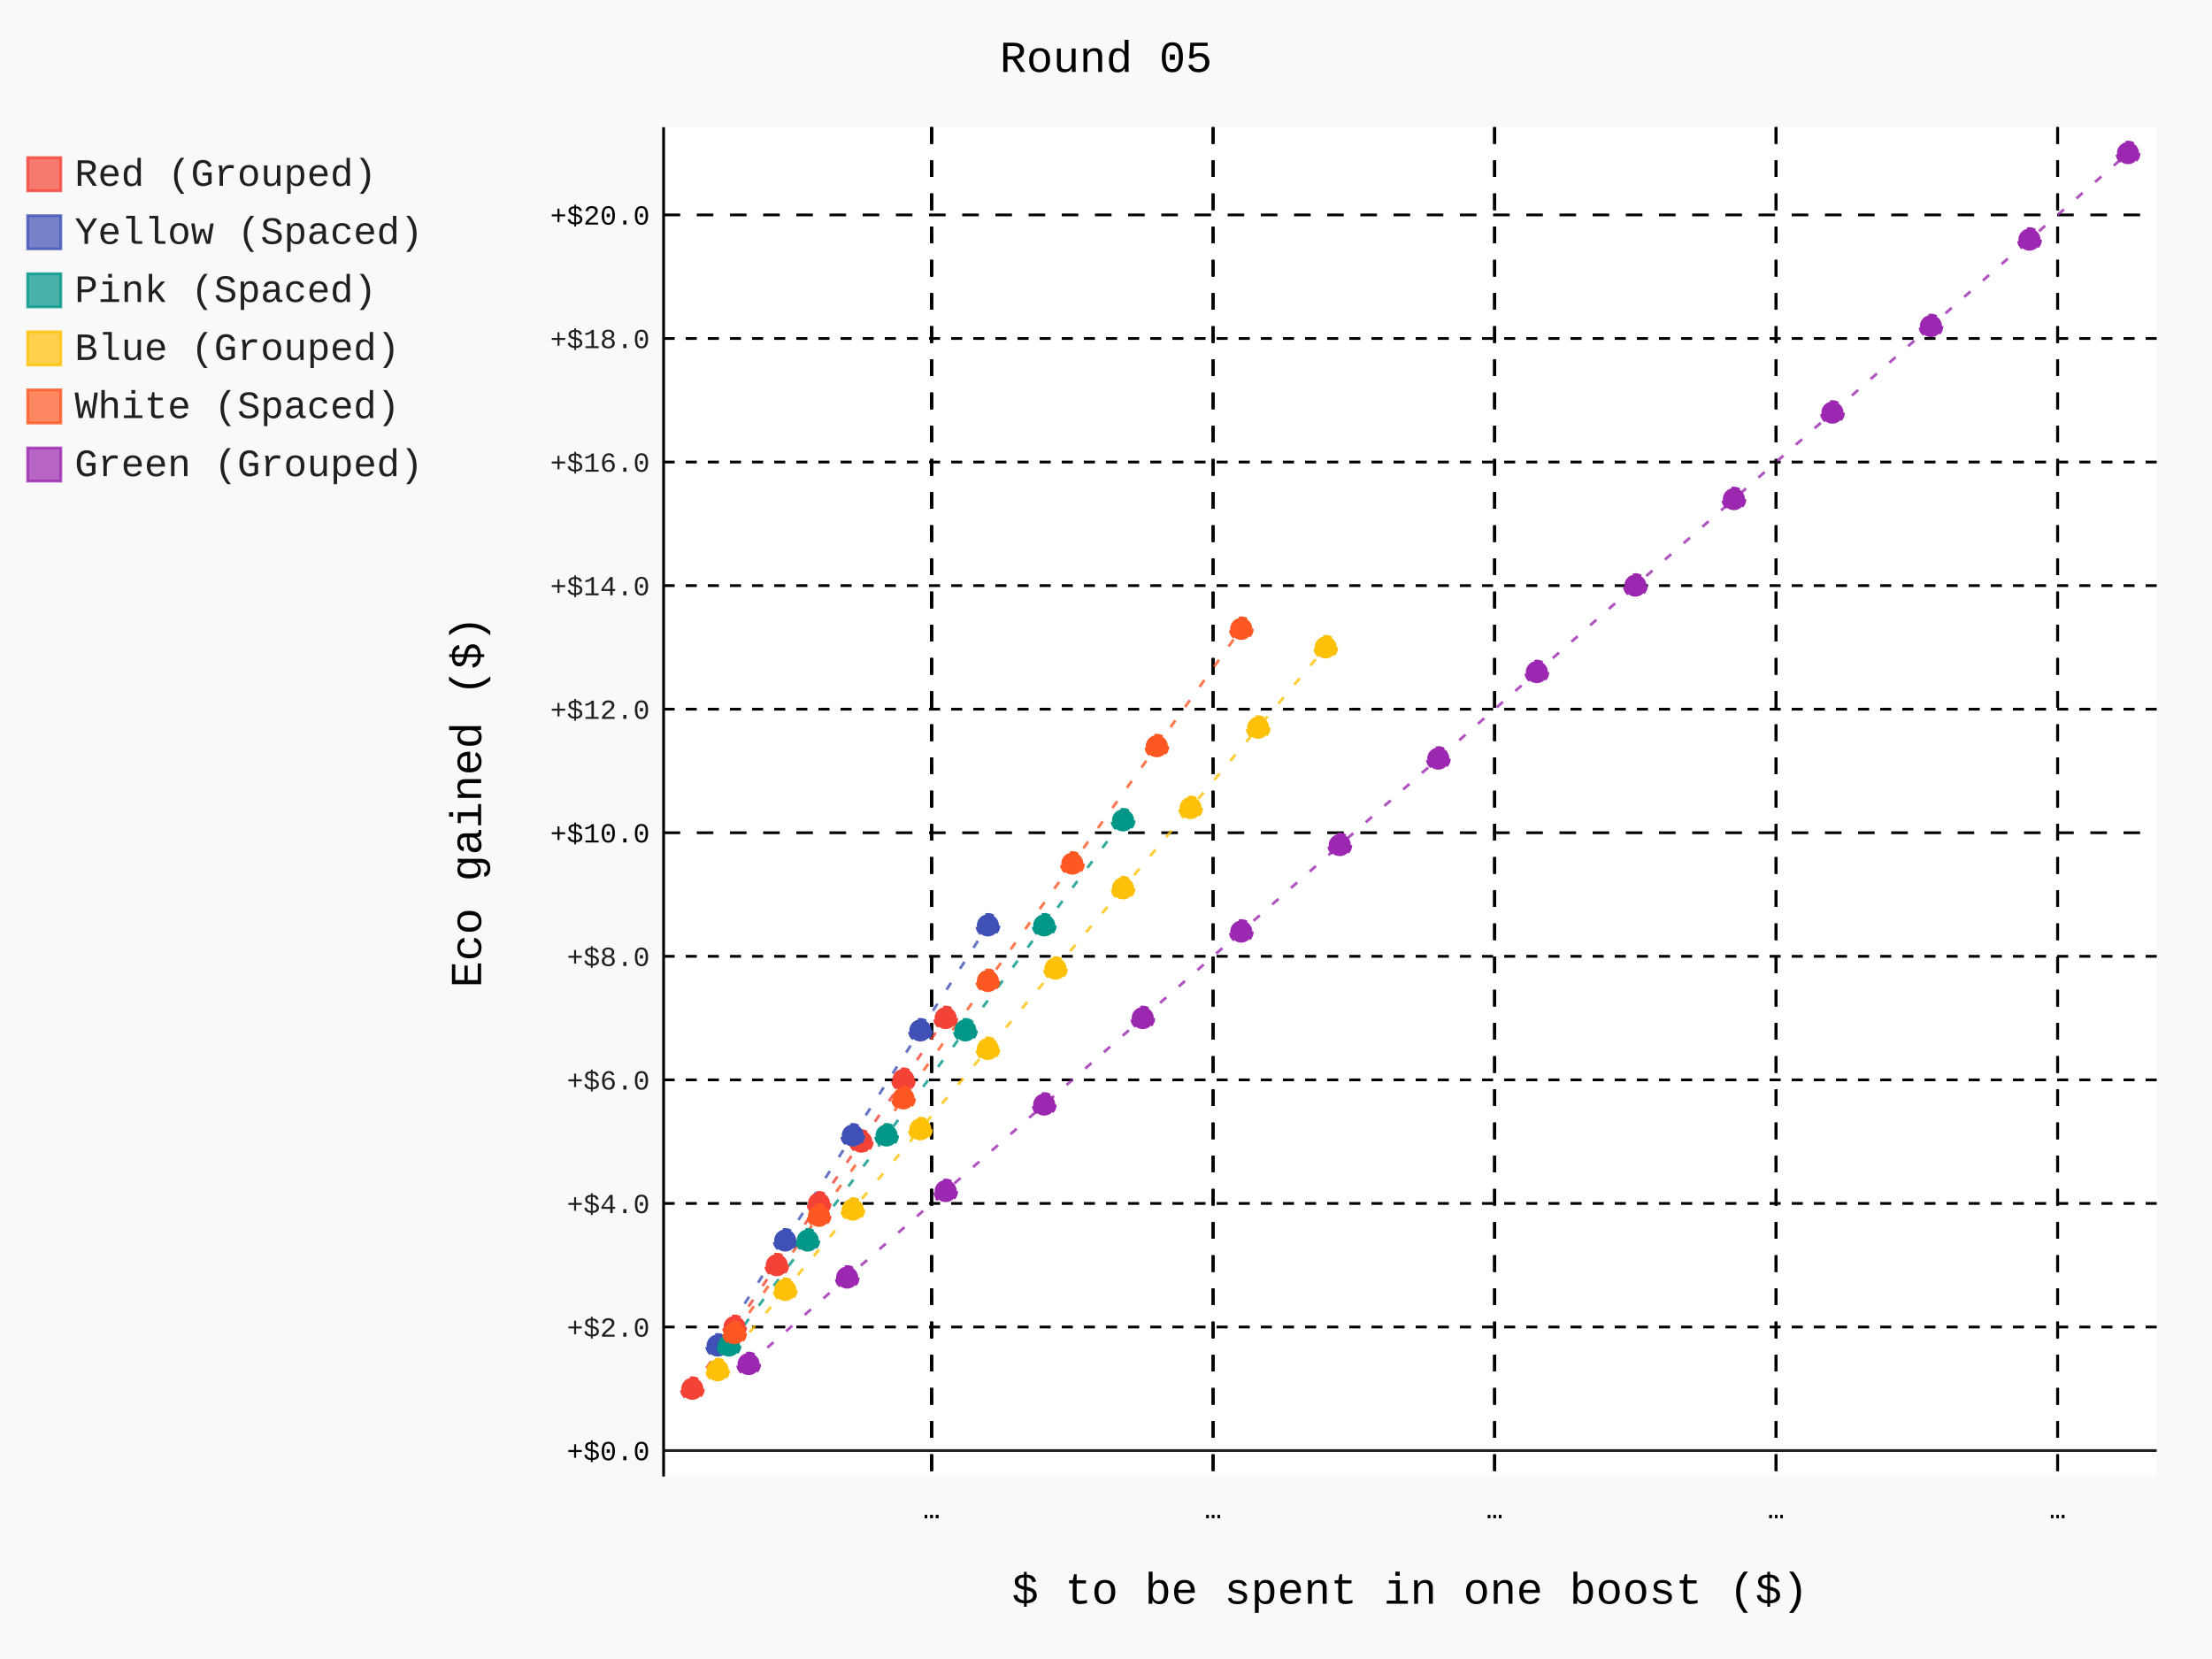
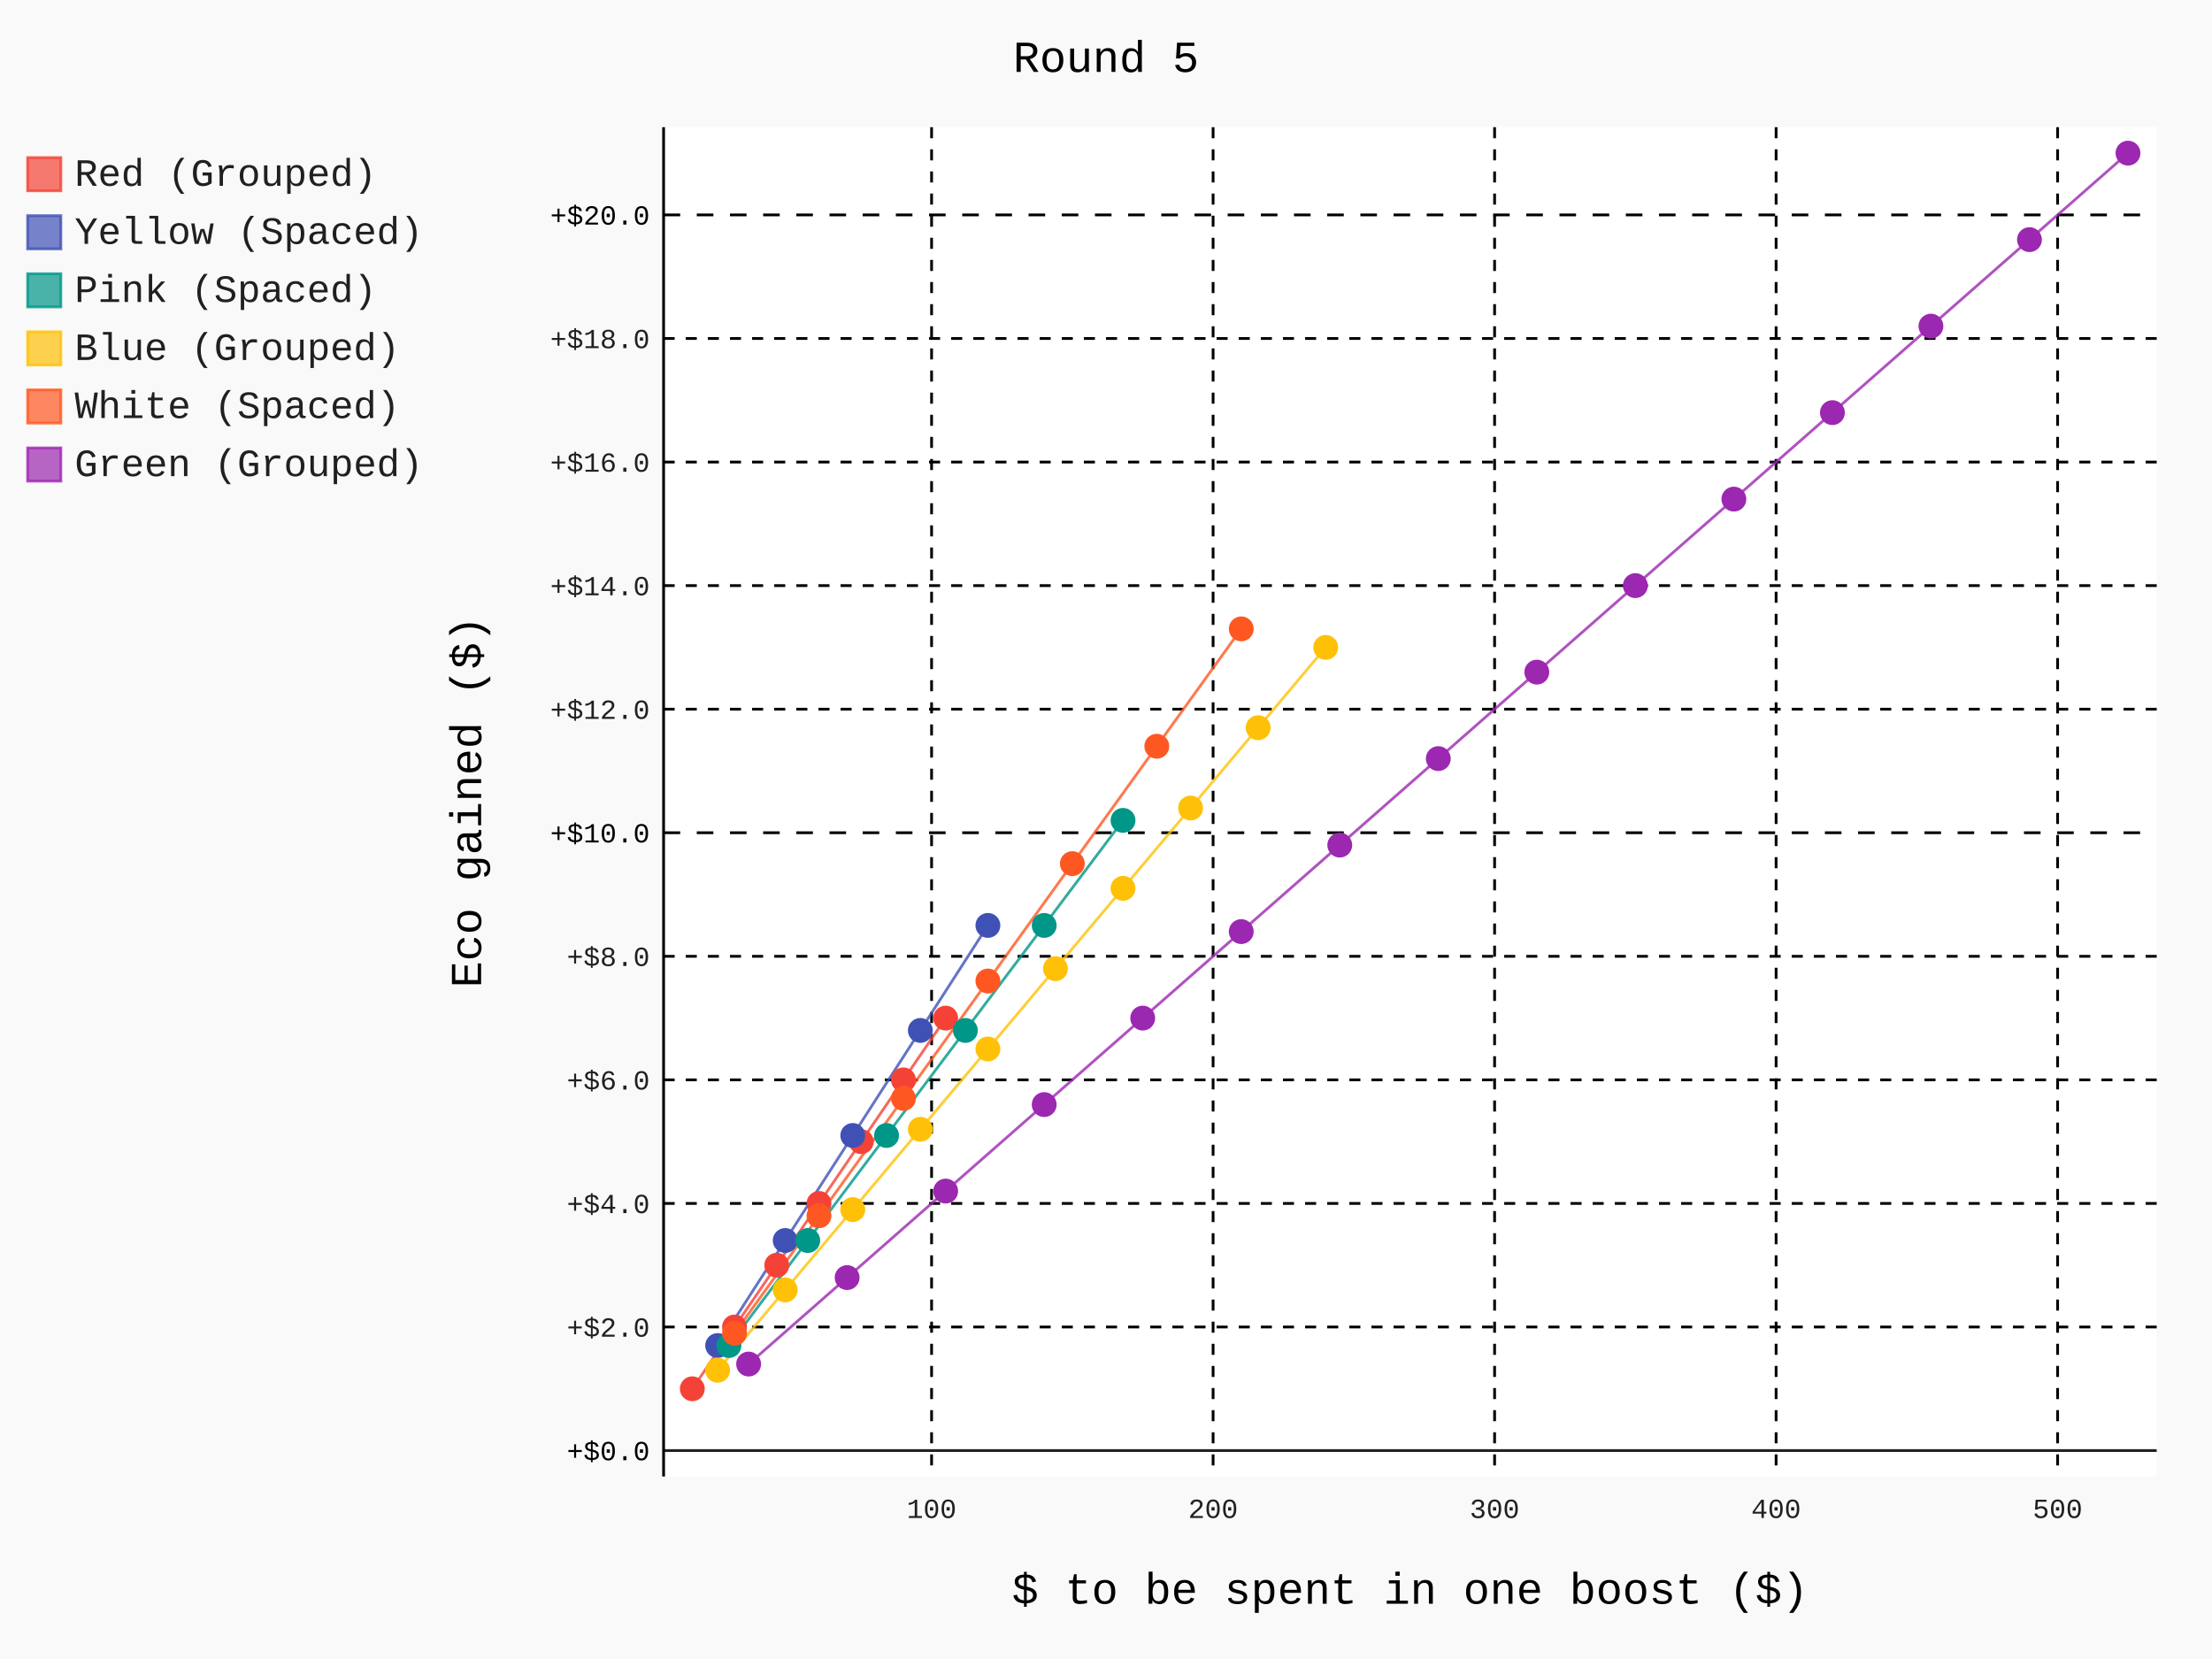
- <svg xmlns="http://www.w3.org/2000/svg" id="chart-0508ddb4-b96b-42a3-a443-8a4f423b313d" class="pygal-chart" viewBox="0 0 800 600">
+ <svg xmlns="http://www.w3.org/2000/svg" id="chart-397da09c-2a18-487a-b674-3629f7e7b02f" class="pygal-chart" viewBox="0 0 800 600">
  <defs>
-     <style type="text/css">#chart-0508ddb4-b96b-42a3-a443-8a4f423b313d{-webkit-user-select:none;-webkit-font-smoothing:antialiased;font-family:Consolas,"Liberation Mono",Menlo,Courier,monospace}#chart-0508ddb4-b96b-42a3-a443-8a4f423b313d .title{font-family:Consolas,"Liberation Mono",Menlo,Courier,monospace;font-size:16px}#chart-0508ddb4-b96b-42a3-a443-8a4f423b313d .legends .legend text{font-family:Consolas,"Liberation Mono",Menlo,Courier,monospace;font-size:14px}#chart-0508ddb4-b96b-42a3-a443-8a4f423b313d .axis text{font-family:Consolas,"Liberation Mono",Menlo,Courier,monospace;font-size:10px}#chart-0508ddb4-b96b-42a3-a443-8a4f423b313d .axis text.major{font-family:Consolas,"Liberation Mono",Menlo,Courier,monospace;font-size:10px}#chart-0508ddb4-b96b-42a3-a443-8a4f423b313d .text-overlay text.value{font-family:Consolas,"Liberation Mono",Menlo,Courier,monospace;font-size:16px}#chart-0508ddb4-b96b-42a3-a443-8a4f423b313d .text-overlay text.label{font-family:Consolas,"Liberation Mono",Menlo,Courier,monospace;font-size:10px}#chart-0508ddb4-b96b-42a3-a443-8a4f423b313d .tooltip{font-family:Consolas,"Liberation Mono",Menlo,Courier,monospace;font-size:14px}#chart-0508ddb4-b96b-42a3-a443-8a4f423b313d text.no_data{font-family:Consolas,"Liberation Mono",Menlo,Courier,monospace;font-size:64px}
- #chart-0508ddb4-b96b-42a3-a443-8a4f423b313d{background-color:rgba(249,249,249,1)}#chart-0508ddb4-b96b-42a3-a443-8a4f423b313d path,#chart-0508ddb4-b96b-42a3-a443-8a4f423b313d line,#chart-0508ddb4-b96b-42a3-a443-8a4f423b313d rect,#chart-0508ddb4-b96b-42a3-a443-8a4f423b313d circle{-webkit-transition:150ms;-moz-transition:150ms;transition:150ms}#chart-0508ddb4-b96b-42a3-a443-8a4f423b313d .graph &gt; .background{fill:rgba(249,249,249,1)}#chart-0508ddb4-b96b-42a3-a443-8a4f423b313d .plot &gt; .background{fill:rgba(255,255,255,1)}#chart-0508ddb4-b96b-42a3-a443-8a4f423b313d .graph{fill:rgba(0,0,0,.87)}#chart-0508ddb4-b96b-42a3-a443-8a4f423b313d text.no_data{fill:rgba(0,0,0,1)}#chart-0508ddb4-b96b-42a3-a443-8a4f423b313d .title{fill:rgba(0,0,0,1)}#chart-0508ddb4-b96b-42a3-a443-8a4f423b313d .legends .legend text{fill:rgba(0,0,0,.87)}#chart-0508ddb4-b96b-42a3-a443-8a4f423b313d .legends .legend:hover text{fill:rgba(0,0,0,1)}#chart-0508ddb4-b96b-42a3-a443-8a4f423b313d .axis .line{stroke:rgba(0,0,0,1)}#chart-0508ddb4-b96b-42a3-a443-8a4f423b313d .axis .guide.line{stroke:rgba(0,0,0,.54)}#chart-0508ddb4-b96b-42a3-a443-8a4f423b313d .axis .major.line{stroke:rgba(0,0,0,.87)}#chart-0508ddb4-b96b-42a3-a443-8a4f423b313d .axis text.major{fill:rgba(0,0,0,1)}#chart-0508ddb4-b96b-42a3-a443-8a4f423b313d .axis.y .guides:hover .guide.line,#chart-0508ddb4-b96b-42a3-a443-8a4f423b313d .line-graph .axis.x .guides:hover .guide.line,#chart-0508ddb4-b96b-42a3-a443-8a4f423b313d .stackedline-graph .axis.x .guides:hover .guide.line,#chart-0508ddb4-b96b-42a3-a443-8a4f423b313d .xy-graph .axis.x .guides:hover .guide.line{stroke:rgba(0,0,0,1)}#chart-0508ddb4-b96b-42a3-a443-8a4f423b313d .axis .guides:hover text{fill:rgba(0,0,0,1)}#chart-0508ddb4-b96b-42a3-a443-8a4f423b313d .reactive{fill-opacity:.7;stroke-opacity:.8;stroke-width:1}#chart-0508ddb4-b96b-42a3-a443-8a4f423b313d .ci{stroke:rgba(0,0,0,.87)}#chart-0508ddb4-b96b-42a3-a443-8a4f423b313d .reactive.active,#chart-0508ddb4-b96b-42a3-a443-8a4f423b313d .active .reactive{fill-opacity:.8;stroke-opacity:.9;stroke-width:4}#chart-0508ddb4-b96b-42a3-a443-8a4f423b313d .ci .reactive.active{stroke-width:1.5}#chart-0508ddb4-b96b-42a3-a443-8a4f423b313d .series text{fill:rgba(0,0,0,1)}#chart-0508ddb4-b96b-42a3-a443-8a4f423b313d .tooltip rect{fill:rgba(255,255,255,1);stroke:rgba(0,0,0,1);-webkit-transition:opacity 150ms;-moz-transition:opacity 150ms;transition:opacity 150ms}#chart-0508ddb4-b96b-42a3-a443-8a4f423b313d .tooltip .label{fill:rgba(0,0,0,.87)}#chart-0508ddb4-b96b-42a3-a443-8a4f423b313d .tooltip .label{fill:rgba(0,0,0,.87)}#chart-0508ddb4-b96b-42a3-a443-8a4f423b313d .tooltip .legend{font-size:.8em;fill:rgba(0,0,0,.54)}#chart-0508ddb4-b96b-42a3-a443-8a4f423b313d .tooltip .x_label{font-size:.6em;fill:rgba(0,0,0,1)}#chart-0508ddb4-b96b-42a3-a443-8a4f423b313d .tooltip .xlink{font-size:.5em;text-decoration:underline}#chart-0508ddb4-b96b-42a3-a443-8a4f423b313d .tooltip .value{font-size:1.5em}#chart-0508ddb4-b96b-42a3-a443-8a4f423b313d .bound{font-size:.5em}#chart-0508ddb4-b96b-42a3-a443-8a4f423b313d .max-value{font-size:.75em;fill:rgba(0,0,0,.54)}#chart-0508ddb4-b96b-42a3-a443-8a4f423b313d .map-element{fill:rgba(255,255,255,1);stroke:rgba(0,0,0,.54) !important}#chart-0508ddb4-b96b-42a3-a443-8a4f423b313d .map-element .reactive{fill-opacity:inherit;stroke-opacity:inherit}#chart-0508ddb4-b96b-42a3-a443-8a4f423b313d .color-0,#chart-0508ddb4-b96b-42a3-a443-8a4f423b313d .color-0 a:visited{stroke:#F44336;fill:#F44336}#chart-0508ddb4-b96b-42a3-a443-8a4f423b313d .color-1,#chart-0508ddb4-b96b-42a3-a443-8a4f423b313d .color-1 a:visited{stroke:#3F51B5;fill:#3F51B5}#chart-0508ddb4-b96b-42a3-a443-8a4f423b313d .color-2,#chart-0508ddb4-b96b-42a3-a443-8a4f423b313d .color-2 a:visited{stroke:#009688;fill:#009688}#chart-0508ddb4-b96b-42a3-a443-8a4f423b313d .color-3,#chart-0508ddb4-b96b-42a3-a443-8a4f423b313d .color-3 a:visited{stroke:#FFC107;fill:#FFC107}#chart-0508ddb4-b96b-42a3-a443-8a4f423b313d .color-4,#chart-0508ddb4-b96b-42a3-a443-8a4f423b313d .color-4 a:visited{stroke:#FF5722;fill:#FF5722}#chart-0508ddb4-b96b-42a3-a443-8a4f423b313d .color-5,#chart-0508ddb4-b96b-42a3-a443-8a4f423b313d .color-5 a:visited{stroke:#9C27B0;fill:#9C27B0}#chart-0508ddb4-b96b-42a3-a443-8a4f423b313d .text-overlay .color-0 text{fill:black}#chart-0508ddb4-b96b-42a3-a443-8a4f423b313d .text-overlay .color-1 text{fill:black}#chart-0508ddb4-b96b-42a3-a443-8a4f423b313d .text-overlay .color-2 text{fill:black}#chart-0508ddb4-b96b-42a3-a443-8a4f423b313d .text-overlay .color-3 text{fill:black}#chart-0508ddb4-b96b-42a3-a443-8a4f423b313d .text-overlay .color-4 text{fill:black}#chart-0508ddb4-b96b-42a3-a443-8a4f423b313d .text-overlay .color-5 text{fill:black}#chart-0508ddb4-b96b-42a3-a443-8a4f423b313d .series{stroke-width:2;stroke-dasharray:3,6}#chart-0508ddb4-b96b-42a3-a443-8a4f423b313d .series.serie-0{stroke-width:2;stroke-dasharray:3,6}#chart-0508ddb4-b96b-42a3-a443-8a4f423b313d .series.serie-1{stroke-width:2;stroke-dasharray:3,6}#chart-0508ddb4-b96b-42a3-a443-8a4f423b313d .series.serie-2{stroke-width:2;stroke-dasharray:3,6}#chart-0508ddb4-b96b-42a3-a443-8a4f423b313d .series.serie-3{stroke-width:2;stroke-dasharray:3,6}#chart-0508ddb4-b96b-42a3-a443-8a4f423b313d .series.serie-4{stroke-width:2;stroke-dasharray:3,6}#chart-0508ddb4-b96b-42a3-a443-8a4f423b313d .series.serie-5{stroke-width:2;stroke-dasharray:3,6}
- #chart-0508ddb4-b96b-42a3-a443-8a4f423b313d text.no_data{text-anchor:middle}#chart-0508ddb4-b96b-42a3-a443-8a4f423b313d .guide.line{fill:none}#chart-0508ddb4-b96b-42a3-a443-8a4f423b313d .centered{text-anchor:middle}#chart-0508ddb4-b96b-42a3-a443-8a4f423b313d .title{text-anchor:middle}#chart-0508ddb4-b96b-42a3-a443-8a4f423b313d .legends .legend text{fill-opacity:1}#chart-0508ddb4-b96b-42a3-a443-8a4f423b313d .axis.x text{text-anchor:middle}#chart-0508ddb4-b96b-42a3-a443-8a4f423b313d .axis.x:not(.web) text[transform]{text-anchor:start}#chart-0508ddb4-b96b-42a3-a443-8a4f423b313d .axis.x:not(.web) text[transform].backwards{text-anchor:end}#chart-0508ddb4-b96b-42a3-a443-8a4f423b313d .axis.y text{text-anchor:end}#chart-0508ddb4-b96b-42a3-a443-8a4f423b313d .axis.y text[transform].backwards{text-anchor:start}#chart-0508ddb4-b96b-42a3-a443-8a4f423b313d .axis.y2 text{text-anchor:start}#chart-0508ddb4-b96b-42a3-a443-8a4f423b313d .axis.y2 text[transform].backwards{text-anchor:end}#chart-0508ddb4-b96b-42a3-a443-8a4f423b313d .axis .guide.line{stroke-dasharray:4,4;stroke:black}#chart-0508ddb4-b96b-42a3-a443-8a4f423b313d .axis .major.guide.line{stroke-dasharray:6,6;stroke:black}#chart-0508ddb4-b96b-42a3-a443-8a4f423b313d .horizontal .axis.y .guide.line,#chart-0508ddb4-b96b-42a3-a443-8a4f423b313d .horizontal .axis.y2 .guide.line,#chart-0508ddb4-b96b-42a3-a443-8a4f423b313d .vertical .axis.x .guide.line{opacity:0}#chart-0508ddb4-b96b-42a3-a443-8a4f423b313d .horizontal .axis.always_show .guide.line,#chart-0508ddb4-b96b-42a3-a443-8a4f423b313d .vertical .axis.always_show .guide.line{opacity:1 !important}#chart-0508ddb4-b96b-42a3-a443-8a4f423b313d .axis.y .guides:hover .guide.line,#chart-0508ddb4-b96b-42a3-a443-8a4f423b313d .axis.y2 .guides:hover .guide.line,#chart-0508ddb4-b96b-42a3-a443-8a4f423b313d .axis.x .guides:hover .guide.line{opacity:1}#chart-0508ddb4-b96b-42a3-a443-8a4f423b313d .axis .guides:hover text{opacity:1}#chart-0508ddb4-b96b-42a3-a443-8a4f423b313d .nofill{fill:none}#chart-0508ddb4-b96b-42a3-a443-8a4f423b313d .subtle-fill{fill-opacity:.2}#chart-0508ddb4-b96b-42a3-a443-8a4f423b313d .dot{stroke-width:1px;fill-opacity:1;stroke-opacity:1}#chart-0508ddb4-b96b-42a3-a443-8a4f423b313d .dot.active{stroke-width:5px}#chart-0508ddb4-b96b-42a3-a443-8a4f423b313d .dot.negative{fill:transparent}#chart-0508ddb4-b96b-42a3-a443-8a4f423b313d text,#chart-0508ddb4-b96b-42a3-a443-8a4f423b313d tspan{stroke:none !important}#chart-0508ddb4-b96b-42a3-a443-8a4f423b313d .series text.active{opacity:1}#chart-0508ddb4-b96b-42a3-a443-8a4f423b313d .tooltip rect{fill-opacity:.95;stroke-width:.5}#chart-0508ddb4-b96b-42a3-a443-8a4f423b313d .tooltip text{fill-opacity:1}#chart-0508ddb4-b96b-42a3-a443-8a4f423b313d .showable{visibility:hidden}#chart-0508ddb4-b96b-42a3-a443-8a4f423b313d .showable.shown{visibility:visible}#chart-0508ddb4-b96b-42a3-a443-8a4f423b313d .gauge-background{fill:rgba(229,229,229,1);stroke:none}#chart-0508ddb4-b96b-42a3-a443-8a4f423b313d .bg-lines{stroke:rgba(249,249,249,1);stroke-width:2px}</style>
+     <style type="text/css">#chart-397da09c-2a18-487a-b674-3629f7e7b02f{-webkit-user-select:none;-webkit-font-smoothing:antialiased;font-family:Consolas,"Liberation Mono",Menlo,Courier,monospace}#chart-397da09c-2a18-487a-b674-3629f7e7b02f .title{font-family:Consolas,"Liberation Mono",Menlo,Courier,monospace;font-size:16px}#chart-397da09c-2a18-487a-b674-3629f7e7b02f .legends .legend text{font-family:Consolas,"Liberation Mono",Menlo,Courier,monospace;font-size:14px}#chart-397da09c-2a18-487a-b674-3629f7e7b02f .axis text{font-family:Consolas,"Liberation Mono",Menlo,Courier,monospace;font-size:10px}#chart-397da09c-2a18-487a-b674-3629f7e7b02f .axis text.major{font-family:Consolas,"Liberation Mono",Menlo,Courier,monospace;font-size:10px}#chart-397da09c-2a18-487a-b674-3629f7e7b02f .text-overlay text.value{font-family:Consolas,"Liberation Mono",Menlo,Courier,monospace;font-size:16px}#chart-397da09c-2a18-487a-b674-3629f7e7b02f .text-overlay text.label{font-family:Consolas,"Liberation Mono",Menlo,Courier,monospace;font-size:10px}#chart-397da09c-2a18-487a-b674-3629f7e7b02f .tooltip{font-family:Consolas,"Liberation Mono",Menlo,Courier,monospace;font-size:14px}#chart-397da09c-2a18-487a-b674-3629f7e7b02f text.no_data{font-family:Consolas,"Liberation Mono",Menlo,Courier,monospace;font-size:64px}
+ #chart-397da09c-2a18-487a-b674-3629f7e7b02f{background-color:rgba(249,249,249,1)}#chart-397da09c-2a18-487a-b674-3629f7e7b02f path,#chart-397da09c-2a18-487a-b674-3629f7e7b02f line,#chart-397da09c-2a18-487a-b674-3629f7e7b02f rect,#chart-397da09c-2a18-487a-b674-3629f7e7b02f circle{-webkit-transition:150ms;-moz-transition:150ms;transition:150ms}#chart-397da09c-2a18-487a-b674-3629f7e7b02f .graph &gt; .background{fill:rgba(249,249,249,1)}#chart-397da09c-2a18-487a-b674-3629f7e7b02f .plot &gt; .background{fill:rgba(255,255,255,1)}#chart-397da09c-2a18-487a-b674-3629f7e7b02f .graph{fill:rgba(0,0,0,.87)}#chart-397da09c-2a18-487a-b674-3629f7e7b02f text.no_data{fill:rgba(0,0,0,1)}#chart-397da09c-2a18-487a-b674-3629f7e7b02f .title{fill:rgba(0,0,0,1)}#chart-397da09c-2a18-487a-b674-3629f7e7b02f .legends .legend text{fill:rgba(0,0,0,.87)}#chart-397da09c-2a18-487a-b674-3629f7e7b02f .legends .legend:hover text{fill:rgba(0,0,0,1)}#chart-397da09c-2a18-487a-b674-3629f7e7b02f .axis .line{stroke:rgba(0,0,0,1)}#chart-397da09c-2a18-487a-b674-3629f7e7b02f .axis .guide.line{stroke:rgba(0,0,0,.54)}#chart-397da09c-2a18-487a-b674-3629f7e7b02f .axis .major.line{stroke:rgba(0,0,0,.87)}#chart-397da09c-2a18-487a-b674-3629f7e7b02f .axis text.major{fill:rgba(0,0,0,1)}#chart-397da09c-2a18-487a-b674-3629f7e7b02f .axis.y .guides:hover .guide.line,#chart-397da09c-2a18-487a-b674-3629f7e7b02f .line-graph .axis.x .guides:hover .guide.line,#chart-397da09c-2a18-487a-b674-3629f7e7b02f .stackedline-graph .axis.x .guides:hover .guide.line,#chart-397da09c-2a18-487a-b674-3629f7e7b02f .xy-graph .axis.x .guides:hover .guide.line{stroke:rgba(0,0,0,1)}#chart-397da09c-2a18-487a-b674-3629f7e7b02f .axis .guides:hover text{fill:rgba(0,0,0,1)}#chart-397da09c-2a18-487a-b674-3629f7e7b02f .reactive{fill-opacity:.7;stroke-opacity:.8;stroke-width:1}#chart-397da09c-2a18-487a-b674-3629f7e7b02f .ci{stroke:rgba(0,0,0,.87)}#chart-397da09c-2a18-487a-b674-3629f7e7b02f .reactive.active,#chart-397da09c-2a18-487a-b674-3629f7e7b02f .active .reactive{fill-opacity:.8;stroke-opacity:.9;stroke-width:4}#chart-397da09c-2a18-487a-b674-3629f7e7b02f .ci .reactive.active{stroke-width:1.5}#chart-397da09c-2a18-487a-b674-3629f7e7b02f .series text{fill:rgba(0,0,0,1)}#chart-397da09c-2a18-487a-b674-3629f7e7b02f .tooltip rect{fill:rgba(255,255,255,1);stroke:rgba(0,0,0,1);-webkit-transition:opacity 150ms;-moz-transition:opacity 150ms;transition:opacity 150ms}#chart-397da09c-2a18-487a-b674-3629f7e7b02f .tooltip .label{fill:rgba(0,0,0,.87)}#chart-397da09c-2a18-487a-b674-3629f7e7b02f .tooltip .label{fill:rgba(0,0,0,.87)}#chart-397da09c-2a18-487a-b674-3629f7e7b02f .tooltip .legend{font-size:.8em;fill:rgba(0,0,0,.54)}#chart-397da09c-2a18-487a-b674-3629f7e7b02f .tooltip .x_label{font-size:.6em;fill:rgba(0,0,0,1)}#chart-397da09c-2a18-487a-b674-3629f7e7b02f .tooltip .xlink{font-size:.5em;text-decoration:underline}#chart-397da09c-2a18-487a-b674-3629f7e7b02f .tooltip .value{font-size:1.5em}#chart-397da09c-2a18-487a-b674-3629f7e7b02f .bound{font-size:.5em}#chart-397da09c-2a18-487a-b674-3629f7e7b02f .max-value{font-size:.75em;fill:rgba(0,0,0,.54)}#chart-397da09c-2a18-487a-b674-3629f7e7b02f .map-element{fill:rgba(255,255,255,1);stroke:rgba(0,0,0,.54) !important}#chart-397da09c-2a18-487a-b674-3629f7e7b02f .map-element .reactive{fill-opacity:inherit;stroke-opacity:inherit}#chart-397da09c-2a18-487a-b674-3629f7e7b02f .color-0,#chart-397da09c-2a18-487a-b674-3629f7e7b02f .color-0 a:visited{stroke:#F44336;fill:#F44336}#chart-397da09c-2a18-487a-b674-3629f7e7b02f .color-1,#chart-397da09c-2a18-487a-b674-3629f7e7b02f .color-1 a:visited{stroke:#3F51B5;fill:#3F51B5}#chart-397da09c-2a18-487a-b674-3629f7e7b02f .color-2,#chart-397da09c-2a18-487a-b674-3629f7e7b02f .color-2 a:visited{stroke:#009688;fill:#009688}#chart-397da09c-2a18-487a-b674-3629f7e7b02f .color-3,#chart-397da09c-2a18-487a-b674-3629f7e7b02f .color-3 a:visited{stroke:#FFC107;fill:#FFC107}#chart-397da09c-2a18-487a-b674-3629f7e7b02f .color-4,#chart-397da09c-2a18-487a-b674-3629f7e7b02f .color-4 a:visited{stroke:#FF5722;fill:#FF5722}#chart-397da09c-2a18-487a-b674-3629f7e7b02f .color-5,#chart-397da09c-2a18-487a-b674-3629f7e7b02f .color-5 a:visited{stroke:#9C27B0;fill:#9C27B0}#chart-397da09c-2a18-487a-b674-3629f7e7b02f .text-overlay .color-0 text{fill:black}#chart-397da09c-2a18-487a-b674-3629f7e7b02f .text-overlay .color-1 text{fill:black}#chart-397da09c-2a18-487a-b674-3629f7e7b02f .text-overlay .color-2 text{fill:black}#chart-397da09c-2a18-487a-b674-3629f7e7b02f .text-overlay .color-3 text{fill:black}#chart-397da09c-2a18-487a-b674-3629f7e7b02f .text-overlay .color-4 text{fill:black}#chart-397da09c-2a18-487a-b674-3629f7e7b02f .text-overlay .color-5 text{fill:black}#chart-397da09c-2a18-487a-b674-3629f7e7b02f .series{stroke-width:2;stroke-dasharray:(2,3)}#chart-397da09c-2a18-487a-b674-3629f7e7b02f .series.serie-0{stroke-width:2;stroke-dasharray:(2,3)}#chart-397da09c-2a18-487a-b674-3629f7e7b02f .series.serie-1{stroke-width:2;stroke-dasharray:(2,3)}#chart-397da09c-2a18-487a-b674-3629f7e7b02f .series.serie-2{stroke-width:2;stroke-dasharray:(2,3)}#chart-397da09c-2a18-487a-b674-3629f7e7b02f .series.serie-3{stroke-width:2;stroke-dasharray:(2,3)}#chart-397da09c-2a18-487a-b674-3629f7e7b02f .series.serie-4{stroke-width:2;stroke-dasharray:(2,3)}#chart-397da09c-2a18-487a-b674-3629f7e7b02f .series.serie-5{stroke-width:2;stroke-dasharray:(2,3)}
+ #chart-397da09c-2a18-487a-b674-3629f7e7b02f text.no_data{text-anchor:middle}#chart-397da09c-2a18-487a-b674-3629f7e7b02f .guide.line{fill:none}#chart-397da09c-2a18-487a-b674-3629f7e7b02f .centered{text-anchor:middle}#chart-397da09c-2a18-487a-b674-3629f7e7b02f .title{text-anchor:middle}#chart-397da09c-2a18-487a-b674-3629f7e7b02f .legends .legend text{fill-opacity:1}#chart-397da09c-2a18-487a-b674-3629f7e7b02f .axis.x text{text-anchor:middle}#chart-397da09c-2a18-487a-b674-3629f7e7b02f .axis.x:not(.web) text[transform]{text-anchor:start}#chart-397da09c-2a18-487a-b674-3629f7e7b02f .axis.x:not(.web) text[transform].backwards{text-anchor:end}#chart-397da09c-2a18-487a-b674-3629f7e7b02f .axis.y text{text-anchor:end}#chart-397da09c-2a18-487a-b674-3629f7e7b02f .axis.y text[transform].backwards{text-anchor:start}#chart-397da09c-2a18-487a-b674-3629f7e7b02f .axis.y2 text{text-anchor:start}#chart-397da09c-2a18-487a-b674-3629f7e7b02f .axis.y2 text[transform].backwards{text-anchor:end}#chart-397da09c-2a18-487a-b674-3629f7e7b02f .axis .guide.line{stroke-dasharray:4,4;stroke:black}#chart-397da09c-2a18-487a-b674-3629f7e7b02f .axis .major.guide.line{stroke-dasharray:6,6;stroke:black}#chart-397da09c-2a18-487a-b674-3629f7e7b02f .horizontal .axis.y .guide.line,#chart-397da09c-2a18-487a-b674-3629f7e7b02f .horizontal .axis.y2 .guide.line,#chart-397da09c-2a18-487a-b674-3629f7e7b02f .vertical .axis.x .guide.line{opacity:0}#chart-397da09c-2a18-487a-b674-3629f7e7b02f .horizontal .axis.always_show .guide.line,#chart-397da09c-2a18-487a-b674-3629f7e7b02f .vertical .axis.always_show .guide.line{opacity:1 !important}#chart-397da09c-2a18-487a-b674-3629f7e7b02f .axis.y .guides:hover .guide.line,#chart-397da09c-2a18-487a-b674-3629f7e7b02f .axis.y2 .guides:hover .guide.line,#chart-397da09c-2a18-487a-b674-3629f7e7b02f .axis.x .guides:hover .guide.line{opacity:1}#chart-397da09c-2a18-487a-b674-3629f7e7b02f .axis .guides:hover text{opacity:1}#chart-397da09c-2a18-487a-b674-3629f7e7b02f .nofill{fill:none}#chart-397da09c-2a18-487a-b674-3629f7e7b02f .subtle-fill{fill-opacity:.2}#chart-397da09c-2a18-487a-b674-3629f7e7b02f .dot{stroke-width:1px;fill-opacity:1;stroke-opacity:1}#chart-397da09c-2a18-487a-b674-3629f7e7b02f .dot.active{stroke-width:5px}#chart-397da09c-2a18-487a-b674-3629f7e7b02f .dot.negative{fill:transparent}#chart-397da09c-2a18-487a-b674-3629f7e7b02f text,#chart-397da09c-2a18-487a-b674-3629f7e7b02f tspan{stroke:none !important}#chart-397da09c-2a18-487a-b674-3629f7e7b02f .series text.active{opacity:1}#chart-397da09c-2a18-487a-b674-3629f7e7b02f .tooltip rect{fill-opacity:.95;stroke-width:.5}#chart-397da09c-2a18-487a-b674-3629f7e7b02f .tooltip text{fill-opacity:1}#chart-397da09c-2a18-487a-b674-3629f7e7b02f .showable{visibility:hidden}#chart-397da09c-2a18-487a-b674-3629f7e7b02f .showable.shown{visibility:visible}#chart-397da09c-2a18-487a-b674-3629f7e7b02f .gauge-background{fill:rgba(229,229,229,1);stroke:none}#chart-397da09c-2a18-487a-b674-3629f7e7b02f .bg-lines{stroke:rgba(249,249,249,1);stroke-width:2px}</style>
  </defs>
  <g class="graph xy-graph vertical">
    <rect x="0" y="0" width="800" height="600" class="background" />
    <g transform="translate(240, 46)" class="plot">
      <rect x="0" y="0" width="540.0" height="488" class="background" />
      <g class="axis y always_show">
        <g class="guides">
          <path d="M0 478.615 h540" class="major line" />
          <text x="-5" y="482.115" class="major">+$0.0</text>
        </g>
        <g class="guides">
          <path d="M0 433.927 h540" class="guide line" />
          <text x="-5" y="437.427" class="">+$2.0</text>
        </g>
        <g class="guides">
          <path d="M0 389.238 h540" class="guide line" />
          <text x="-5" y="392.738" class="">+$4.0</text>
        </g>
        <g class="guides">
          <path d="M0 344.549 h540" class="guide line" />
          <text x="-5" y="348.049" class="">+$6.0</text>
        </g>
        <g class="guides">
          <path d="M0 299.861 h540" class="guide line" />
          <text x="-5" y="303.361" class="">+$8.0</text>
        </g>
        <g class="guides">
          <path d="M0 255.172 h540" class="major guide line" />
          <text x="-5" y="258.672" class="major">+$10.0</text>
        </g>
        <g class="guides">
          <path d="M0 210.484 h540" class="guide line" />
          <text x="-5" y="213.984" class="">+$12.0</text>
        </g>
        <g class="guides">
          <path d="M0 165.795 h540" class="guide line" />
          <text x="-5" y="169.295" class="">+$14.0</text>
        </g>
        <g class="guides">
          <path d="M0 121.106 h540" class="guide line" />
          <text x="-5" y="124.606" class="">+$16.0</text>
        </g>
        <g class="guides">
          <path d="M0 76.418 h540" class="guide line" />
          <text x="-5" y="79.918" class="">+$18.0</text>
        </g>
        <g class="guides">
          <path d="M0 31.729 h540" class="major guide line" />
          <text x="-5" y="35.229" class="major">+$20.0</text>
        </g>
      </g>
      <g class="axis x always_show">
        <path d="M0 0 v488" class="line" />
        <g class="guides">
-           <path d="M96.923 0 v488" class="major guide line" />
-           <text x="96.923" y="503.0" class="major">…</text>
-         </g>
-         <g class="guides">
-           <path d="M198.733 0 v488" class="major guide line" />
-           <text x="198.733" y="503.0" class="major">…</text>
-         </g>
-         <g class="guides">
-           <path d="M300.543 0 v488" class="major guide line" />
-           <text x="300.543" y="503.0" class="major">…</text>
-         </g>
-         <g class="guides">
-           <path d="M402.353 0 v488" class="major guide line" />
-           <text x="402.353" y="503.0" class="major">…</text>
-         </g>
-         <g class="guides">
-           <path d="M504.163 0 v488" class="major guide line" />
-           <text x="504.163" y="503.0" class="major">…</text>
-         </g>
-         <g class="guides">
-           <path d="M96.923 0 v488" class="major guide line" />
-           <text x="96.923" y="503.0" class="major">…</text>
-         </g>
-         <g class="guides">
-           <path d="M198.733 0 v488" class="major guide line" />
-           <text x="198.733" y="503.0" class="major">…</text>
-         </g>
-         <g class="guides">
-           <path d="M300.543 0 v488" class="major guide line" />
-           <text x="300.543" y="503.0" class="major">…</text>
-         </g>
-         <g class="guides">
-           <path d="M402.353 0 v488" class="major guide line" />
-           <text x="402.353" y="503.0" class="major">…</text>
-         </g>
-         <g class="guides">
-           <path d="M504.163 0 v488" class="major guide line" />
-           <text x="504.163" y="503.0" class="major">…</text>
-         </g>
-         <g class="guides">
-           <path d="M96.923 0 v488" class="major guide line" />
-           <text x="96.923" y="503.0" class="major">…</text>
-         </g>
-         <g class="guides">
-           <path d="M198.733 0 v488" class="major guide line" />
-           <text x="198.733" y="503.0" class="major">…</text>
-         </g>
-         <g class="guides">
-           <path d="M300.543 0 v488" class="major guide line" />
-           <text x="300.543" y="503.0" class="major">…</text>
-         </g>
-         <g class="guides">
-           <path d="M402.353 0 v488" class="major guide line" />
-           <text x="402.353" y="503.0" class="major">…</text>
-         </g>
-         <g class="guides">
-           <path d="M504.163 0 v488" class="major guide line" />
-           <text x="504.163" y="503.0" class="major">…</text>
-         </g>
-         <g class="guides">
-           <path d="M96.923 0 v488" class="major guide line" />
-           <text x="96.923" y="503.0" class="major">…</text>
+           <path d="M96.923 0 v488" class="guide line" />
+           <text x="96.923" y="503.0" class="">100</text>
+         </g>
+         <g class="guides">
+           <path d="M198.733 0 v488" class="guide line" />
+           <text x="198.733" y="503.0" class="">200</text>
+         </g>
+         <g class="guides">
+           <path d="M300.543 0 v488" class="guide line" />
+           <text x="300.543" y="503.0" class="">300</text>
+         </g>
+         <g class="guides">
+           <path d="M402.353 0 v488" class="guide line" />
+           <text x="402.353" y="503.0" class="">400</text>
+         </g>
+         <g class="guides">
+           <path d="M504.163 0 v488" class="guide line" />
+           <text x="504.163" y="503.0" class="">500</text>
        </g>
      </g>
      <g class="series serie-0 color-0">
        <path d="M10.385 456.271 L25.656 433.927 40.928 411.582 56.199 389.238 71.471 366.894 86.742 344.549 102.014 322.205" class="line reactive nofill" />
      </g>
      <g class="series serie-1 color-1">
        <path d="M19.548 440.63 L43.982 402.645 68.416 364.659 92.851 326.674 117.285 288.689" class="line reactive nofill" />
      </g>
      <g class="series serie-2 color-2">
        <path d="M23.62 440.63 L52.127 402.645 80.633 364.659 109.14 326.674 137.647 288.689 166.154 250.703" class="line reactive nofill" />
      </g>
      <g class="series serie-3 color-3">
        <path d="M19.548 449.568 L43.982 420.52 68.416 391.473 92.851 362.425 117.285 333.377 141.719 304.33 166.154 275.282 190.588 246.234 215.023 217.187 239.457 188.139" class="line reactive nofill" />
      </g>
      <g class="series serie-4 color-4">
        <path d="M25.656 436.161 L56.199 393.707 86.742 351.253 117.285 308.799 147.828 266.344 178.371 223.89 208.914 181.436" class="line reactive nofill" />
      </g>
      <g class="series serie-5 color-5">
        <path d="M30.747 447.333 L66.38 416.051 102.014 384.769 137.647 353.487 173.281 322.205 208.914 290.923 244.548 259.641 280.181 228.359 315.814 197.077 351.448 165.795 387.081 134.513 422.715 103.231 458.348 71.949 493.982 40.667 529.615 9.385" class="line reactive nofill" />
      </g>
    </g>
    <g class="titles">
-       <text x="400.0" y="26" class="title plot_title">Round 05</text>
+       <text x="400.0" y="26" class="title plot_title">Round 5</text>
      <text x="510.0" y="580" class="title">$ to be spent in one boost ($)</text>
      <text x="148.0" y="316.0" class="title" transform="rotate(-90 148 290)">Eco gained ($)</text>
    </g>
    <g transform="translate(240, 46)" class="plot overlay">
      <g class="series serie-0 color-0">
        <g class="dots">
          <circle cx="10.385" cy="456.271" r="4" class="dot reactive tooltip-trigger" />
        </g>
        <g class="dots">
          <circle cx="25.656" cy="433.927" r="4" class="dot reactive tooltip-trigger" />
        </g>
        <g class="dots">
          <circle cx="40.928" cy="411.582" r="4" class="dot reactive tooltip-trigger" />
        </g>
        <g class="dots">
          <circle cx="56.199" cy="389.238" r="4" class="dot reactive tooltip-trigger" />
        </g>
        <g class="dots">
          <circle cx="71.471" cy="366.894" r="4" class="dot reactive tooltip-trigger" />
        </g>
        <g class="dots">
          <circle cx="86.742" cy="344.549" r="4" class="dot reactive tooltip-trigger" />
        </g>
        <g class="dots">
          <circle cx="102.014" cy="322.205" r="4" class="dot reactive tooltip-trigger" />
        </g>
      </g>
      <g class="series serie-1 color-1">
        <g class="dots">
          <circle cx="19.548" cy="440.63" r="4" class="dot reactive tooltip-trigger" />
        </g>
        <g class="dots">
          <circle cx="43.982" cy="402.645" r="4" class="dot reactive tooltip-trigger" />
        </g>
        <g class="dots">
          <circle cx="68.416" cy="364.659" r="4" class="dot reactive tooltip-trigger" />
        </g>
        <g class="dots">
          <circle cx="92.851" cy="326.674" r="4" class="dot reactive tooltip-trigger" />
        </g>
        <g class="dots">
          <circle cx="117.285" cy="288.689" r="4" class="dot reactive tooltip-trigger" />
        </g>
      </g>
      <g class="series serie-2 color-2">
        <g class="dots">
          <circle cx="23.62" cy="440.63" r="4" class="dot reactive tooltip-trigger" />
        </g>
        <g class="dots">
          <circle cx="52.127" cy="402.645" r="4" class="dot reactive tooltip-trigger" />
        </g>
        <g class="dots">
          <circle cx="80.633" cy="364.659" r="4" class="dot reactive tooltip-trigger" />
        </g>
        <g class="dots">
          <circle cx="109.14" cy="326.674" r="4" class="dot reactive tooltip-trigger" />
        </g>
        <g class="dots">
          <circle cx="137.647" cy="288.689" r="4" class="dot reactive tooltip-trigger" />
        </g>
        <g class="dots">
          <circle cx="166.154" cy="250.703" r="4" class="dot reactive tooltip-trigger" />
        </g>
      </g>
      <g class="series serie-3 color-3">
        <g class="dots">
          <circle cx="19.548" cy="449.568" r="4" class="dot reactive tooltip-trigger" />
        </g>
        <g class="dots">
          <circle cx="43.982" cy="420.52" r="4" class="dot reactive tooltip-trigger" />
        </g>
        <g class="dots">
          <circle cx="68.416" cy="391.473" r="4" class="dot reactive tooltip-trigger" />
        </g>
        <g class="dots">
          <circle cx="92.851" cy="362.425" r="4" class="dot reactive tooltip-trigger" />
        </g>
        <g class="dots">
          <circle cx="117.285" cy="333.377" r="4" class="dot reactive tooltip-trigger" />
        </g>
        <g class="dots">
          <circle cx="141.719" cy="304.33" r="4" class="dot reactive tooltip-trigger" />
        </g>
        <g class="dots">
          <circle cx="166.154" cy="275.282" r="4" class="dot reactive tooltip-trigger" />
        </g>
        <g class="dots">
          <circle cx="190.588" cy="246.234" r="4" class="dot reactive tooltip-trigger" />
        </g>
        <g class="dots">
          <circle cx="215.023" cy="217.187" r="4" class="dot reactive tooltip-trigger" />
        </g>
        <g class="dots">
          <circle cx="239.457" cy="188.139" r="4" class="dot reactive tooltip-trigger" />
        </g>
      </g>
      <g class="series serie-4 color-4">
        <g class="dots">
          <circle cx="25.656" cy="436.161" r="4" class="dot reactive tooltip-trigger" />
        </g>
        <g class="dots">
          <circle cx="56.199" cy="393.707" r="4" class="dot reactive tooltip-trigger" />
        </g>
        <g class="dots">
          <circle cx="86.742" cy="351.253" r="4" class="dot reactive tooltip-trigger" />
        </g>
        <g class="dots">
          <circle cx="117.285" cy="308.799" r="4" class="dot reactive tooltip-trigger" />
        </g>
        <g class="dots">
          <circle cx="147.828" cy="266.344" r="4" class="dot reactive tooltip-trigger" />
        </g>
        <g class="dots">
          <circle cx="178.371" cy="223.89" r="4" class="dot reactive tooltip-trigger" />
        </g>
        <g class="dots">
          <circle cx="208.914" cy="181.436" r="4" class="dot reactive tooltip-trigger" />
        </g>
      </g>
      <g class="series serie-5 color-5">
        <g class="dots">
          <circle cx="30.747" cy="447.333" r="4" class="dot reactive tooltip-trigger" />
        </g>
        <g class="dots">
          <circle cx="66.38" cy="416.051" r="4" class="dot reactive tooltip-trigger" />
        </g>
        <g class="dots">
          <circle cx="102.014" cy="384.769" r="4" class="dot reactive tooltip-trigger" />
        </g>
        <g class="dots">
          <circle cx="137.647" cy="353.487" r="4" class="dot reactive tooltip-trigger" />
        </g>
        <g class="dots">
          <circle cx="173.281" cy="322.205" r="4" class="dot reactive tooltip-trigger" />
        </g>
        <g class="dots">
          <circle cx="208.914" cy="290.923" r="4" class="dot reactive tooltip-trigger" />
        </g>
        <g class="dots">
          <circle cx="244.548" cy="259.641" r="4" class="dot reactive tooltip-trigger" />
        </g>
        <g class="dots">
          <circle cx="280.181" cy="228.359" r="4" class="dot reactive tooltip-trigger" />
        </g>
        <g class="dots">
          <circle cx="315.814" cy="197.077" r="4" class="dot reactive tooltip-trigger" />
        </g>
        <g class="dots">
          <circle cx="351.448" cy="165.795" r="4" class="dot reactive tooltip-trigger" />
        </g>
        <g class="dots">
          <circle cx="387.081" cy="134.513" r="4" class="dot reactive tooltip-trigger" />
        </g>
        <g class="dots">
          <circle cx="422.715" cy="103.231" r="4" class="dot reactive tooltip-trigger" />
        </g>
        <g class="dots">
          <circle cx="458.348" cy="71.949" r="4" class="dot reactive tooltip-trigger" />
        </g>
        <g class="dots">
          <circle cx="493.982" cy="40.667" r="4" class="dot reactive tooltip-trigger" />
        </g>
        <g class="dots">
          <circle cx="529.615" cy="9.385" r="4" class="dot reactive tooltip-trigger" />
        </g>
      </g>
    </g>
    <g transform="translate(240, 46)" class="plot text-overlay">
      <g class="series serie-0 color-0" />
      <g class="series serie-1 color-1" />
      <g class="series serie-2 color-2" />
      <g class="series serie-3 color-3" />
      <g class="series serie-4 color-4" />
      <g class="series serie-5 color-5" />
    </g>
    <g transform="translate(240, 46)" class="plot tooltip-overlay">
      <g transform="translate(0 0)" style="opacity: 0" class="tooltip">
        <rect rx="0" ry="0" width="0" height="0" class="tooltip-box" />
        <g class="text" />
      </g>
    </g>
    <g transform="translate(10, 56)" class="legends">
      <g id="activate-serie-0" class="legend reactive activate-serie">
        <rect x="0.0" y="1.0" width="12" height="12" class="color-0 reactive" />
        <text x="17.0" y="11.2">Red (Grouped)</text>
      </g>
      <g id="activate-serie-1" class="legend reactive activate-serie">
        <rect x="0.0" y="22.0" width="12" height="12" class="color-1 reactive" />
        <text x="17.0" y="32.2">Yellow (Spaced)</text>
      </g>
      <g id="activate-serie-2" class="legend reactive activate-serie">
        <rect x="0.0" y="43.0" width="12" height="12" class="color-2 reactive" />
        <text x="17.0" y="53.2">Pink (Spaced)</text>
      </g>
      <g id="activate-serie-3" class="legend reactive activate-serie">
        <rect x="0.0" y="64.0" width="12" height="12" class="color-3 reactive" />
        <text x="17.0" y="74.2">Blue (Grouped)</text>
      </g>
      <g id="activate-serie-4" class="legend reactive activate-serie">
        <rect x="0.0" y="85.0" width="12" height="12" class="color-4 reactive" />
        <text x="17.0" y="95.2">White (Spaced)</text>
      </g>
      <g id="activate-serie-5" class="legend reactive activate-serie">
        <rect x="0.0" y="106.0" width="12" height="12" class="color-5 reactive" />
        <text x="17.0" y="116.2">Green (Grouped)</text>
      </g>
    </g>
    <g transform="translate(790, 56)" class="legends" />
  </g>
</svg>
